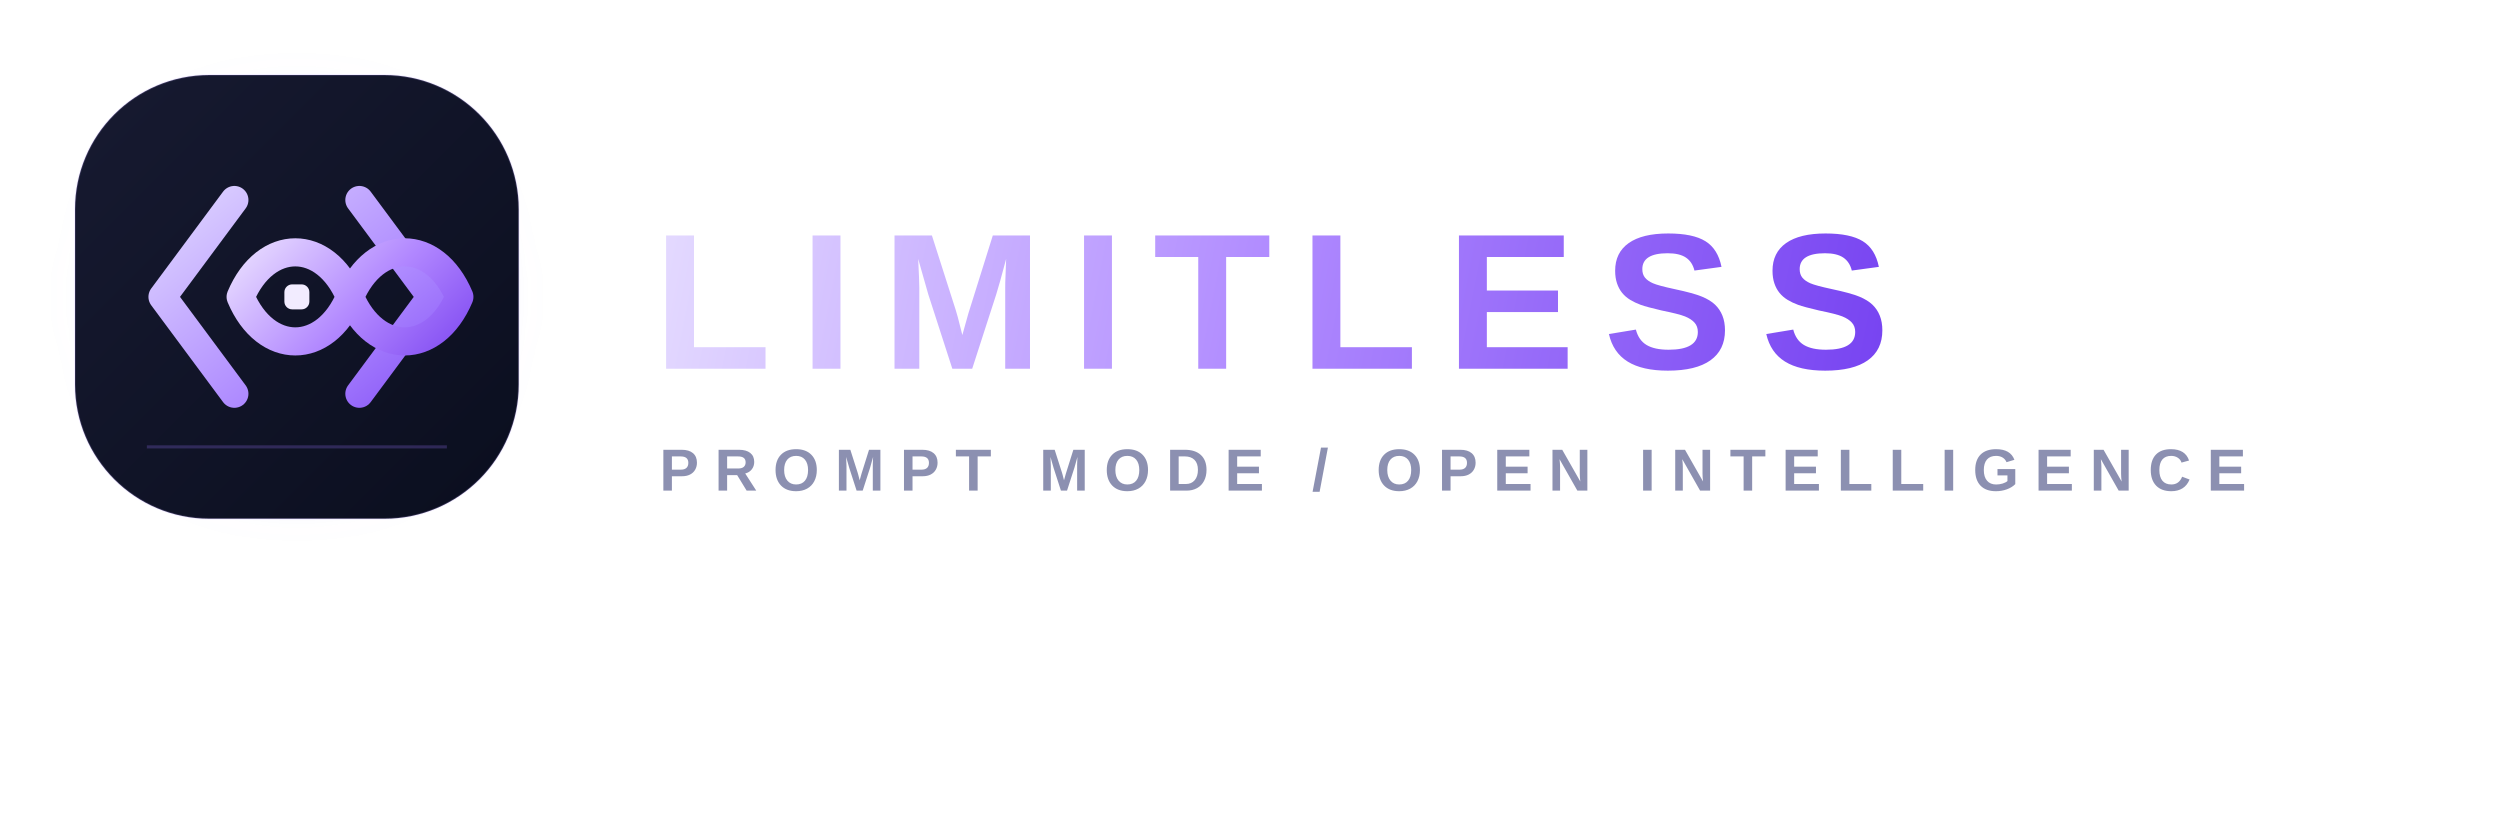
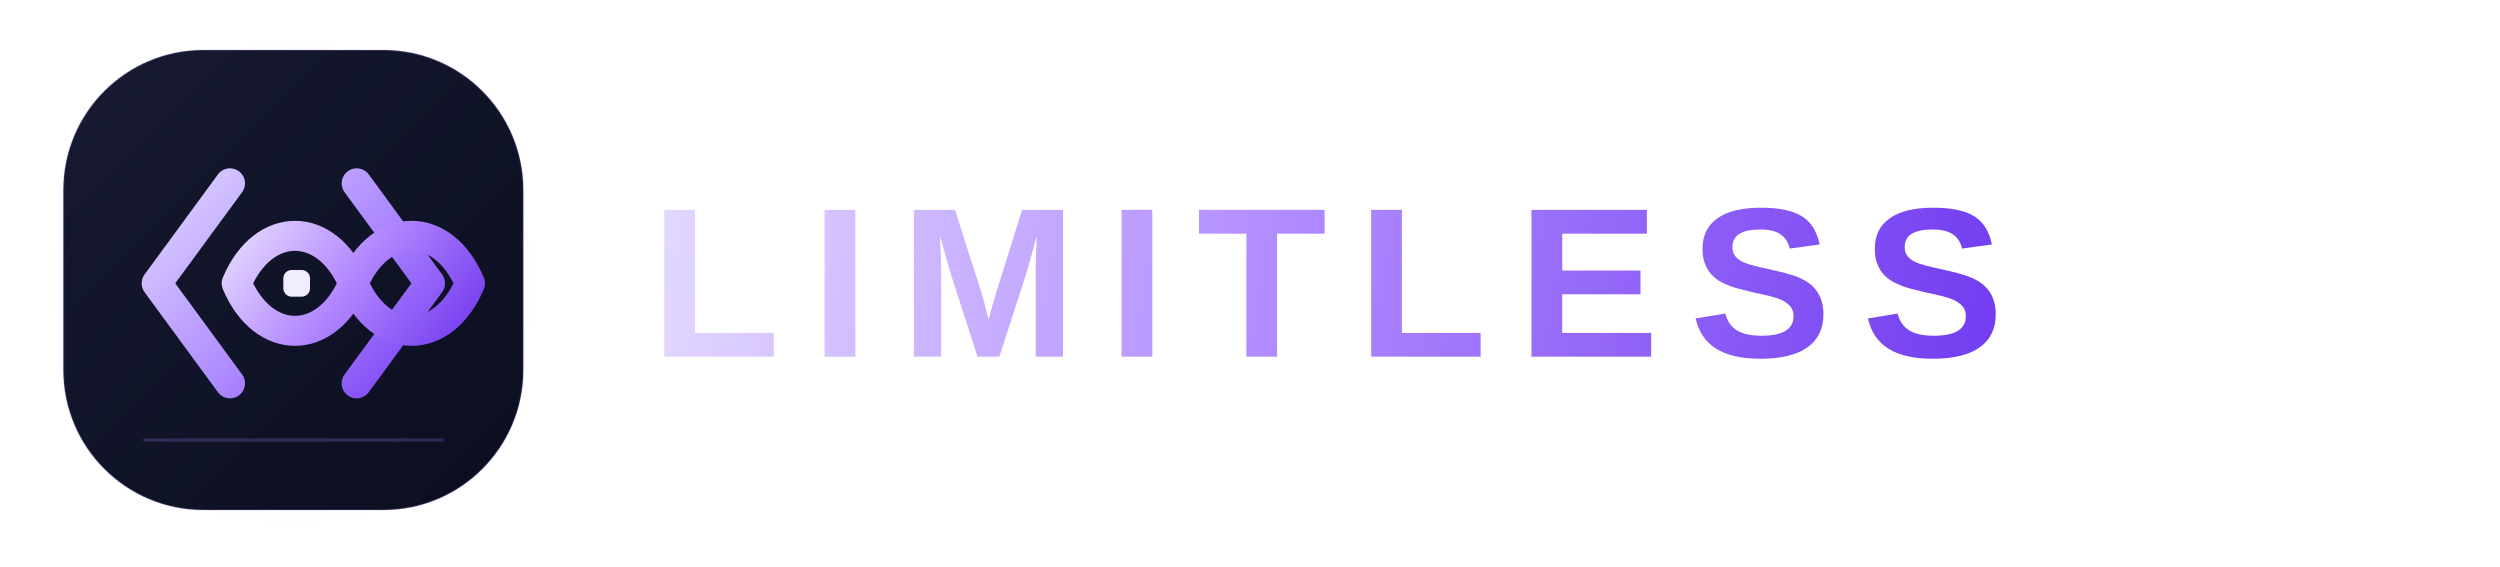
- <svg xmlns="http://www.w3.org/2000/svg" width="1600" height="520" viewBox="0 0 1600 520" fill="none">
+ <svg xmlns="http://www.w3.org/2000/svg" width="1500" height="340" viewBox="0 0 1500 340" fill="none">
  <defs>
-     <linearGradient id="panelFill" x1="48" y1="46" x2="336" y2="334" gradientUnits="userSpaceOnUse">
+     <linearGradient id="panelFill" x1="38" y1="32" x2="312" y2="308" gradientUnits="userSpaceOnUse">
      <stop stop-color="#171A31" />
      <stop offset="1" stop-color="#0A0E1E" />
    </linearGradient>
-     <linearGradient id="bracketStroke" x1="118" y1="122" x2="264" y2="302" gradientUnits="userSpaceOnUse">
+     <linearGradient id="bracketStroke" x1="106" y1="100" x2="246" y2="238" gradientUnits="userSpaceOnUse">
      <stop stop-color="#DDD2FF" />
      <stop offset="0.55" stop-color="#AE8AFF" />
      <stop offset="1" stop-color="#7A42F4" />
    </linearGradient>
-     <linearGradient id="loopStroke" x1="150" y1="146" x2="284" y2="276" gradientUnits="userSpaceOnUse">
+     <linearGradient id="loopStroke" x1="138" y1="118" x2="278" y2="222" gradientUnits="userSpaceOnUse">
      <stop stop-color="#F0E8FF" />
      <stop offset="0.5" stop-color="#B187FF" />
      <stop offset="1" stop-color="#6E33EC" />
    </linearGradient>
-     <linearGradient id="wordmarkFill" x1="418" y1="168" x2="1252" y2="332" gradientUnits="userSpaceOnUse">
+     <linearGradient id="wordmarkFill" x1="392" y1="96" x2="1218" y2="236" gradientUnits="userSpaceOnUse">
      <stop stop-color="#E4DAFF" />
      <stop offset="0.45" stop-color="#B18CFF" />
      <stop offset="1" stop-color="#6E38EF" />
    </linearGradient>
-     <filter id="iconGlow" x="8" y="10" width="364" height="362" filterUnits="userSpaceOnUse" color-interpolation-filters="sRGB">
+     <filter id="iconGlow" x="0" y="0" width="360" height="340" filterUnits="userSpaceOnUse" color-interpolation-filters="sRGB">
      <feFlood flood-opacity="0" result="BackgroundImageFix" />
      <feBlend in="SourceGraphic" in2="BackgroundImageFix" result="shape" />
-       <feGaussianBlur stdDeviation="26" result="effect1_foregroundBlur" />
+       <feGaussianBlur stdDeviation="24" result="effect1_foregroundBlur" />
    </filter>
  </defs>
  <g filter="url(#iconGlow)" opacity="0.72">
-     <circle cx="190" cy="190" r="96" fill="#6E35EC" />
+     <circle cx="176" cy="170" r="88" fill="#6E35EC" />
  </g>
-   <rect x="48" y="48" width="284" height="284" rx="86" fill="url(#panelFill)" />
-   <rect x="48" y="48" width="284" height="284" rx="86" stroke="#B89EFF" stroke-opacity="0.18" />
-   <path d="M150 128L104 190L150 252" stroke="url(#bracketStroke)" stroke-width="18" stroke-linecap="round" stroke-linejoin="round" />
-   <path d="M230 128L276 190L230 252" stroke="url(#bracketStroke)" stroke-width="18" stroke-linecap="round" stroke-linejoin="round" />
-   <path d="M154 190C170 152 208 152 224 190C240 228 278 228 294 190C278 152 240 152 224 190C208 228 170 228 154 190Z" stroke="url(#loopStroke)" stroke-width="18" stroke-linecap="round" stroke-linejoin="round" />
-   <rect x="182" y="182" width="16" height="16" rx="5" fill="#F2ECFF" />
-   <path d="M94 286H286" stroke="#5E4A9F" stroke-opacity="0.42" stroke-width="2" />
-   <g>
-     <text x="418" y="236" fill="url(#wordmarkFill)" font-family="'Segoe UI', Arial, sans-serif" font-size="124" font-weight="900" letter-spacing="18">LIMITLESS</text>
-     <text x="422" y="314" fill="#8C90B1" font-family="'Segoe UI', Arial, sans-serif" font-size="38" font-weight="700" letter-spacing="10">PROMPT MODE / OPEN INTELLIGENCE</text>
-   </g>
+   <rect x="38" y="30" width="276" height="276" rx="84" fill="url(#panelFill)" />
+   <rect x="38" y="30" width="276" height="276" rx="84" stroke="#B89EFF" stroke-opacity="0.18" />
+   <path d="M138 110L94 170L138 230" stroke="url(#bracketStroke)" stroke-width="18" stroke-linecap="round" stroke-linejoin="round" />
+   <path d="M214 110L258 170L214 230" stroke="url(#bracketStroke)" stroke-width="18" stroke-linecap="round" stroke-linejoin="round" />
+   <path d="M142 170C158 132 196 132 212 170C228 208 266 208 282 170C266 132 228 132 212 170C196 208 158 208 142 170Z" stroke="url(#loopStroke)" stroke-width="18" stroke-linecap="round" stroke-linejoin="round" />
+   <rect x="170" y="162" width="16" height="16" rx="5" fill="#F2ECFF" />
+   <path d="M86 264H266" stroke="#5E4A9F" stroke-opacity="0.42" stroke-width="2" />
+   <text x="390" y="214" fill="url(#wordmarkFill)" font-family="'Segoe UI', Arial, sans-serif" font-size="128" font-weight="900" letter-spacing="18">LIMITLESS</text>
</svg>
